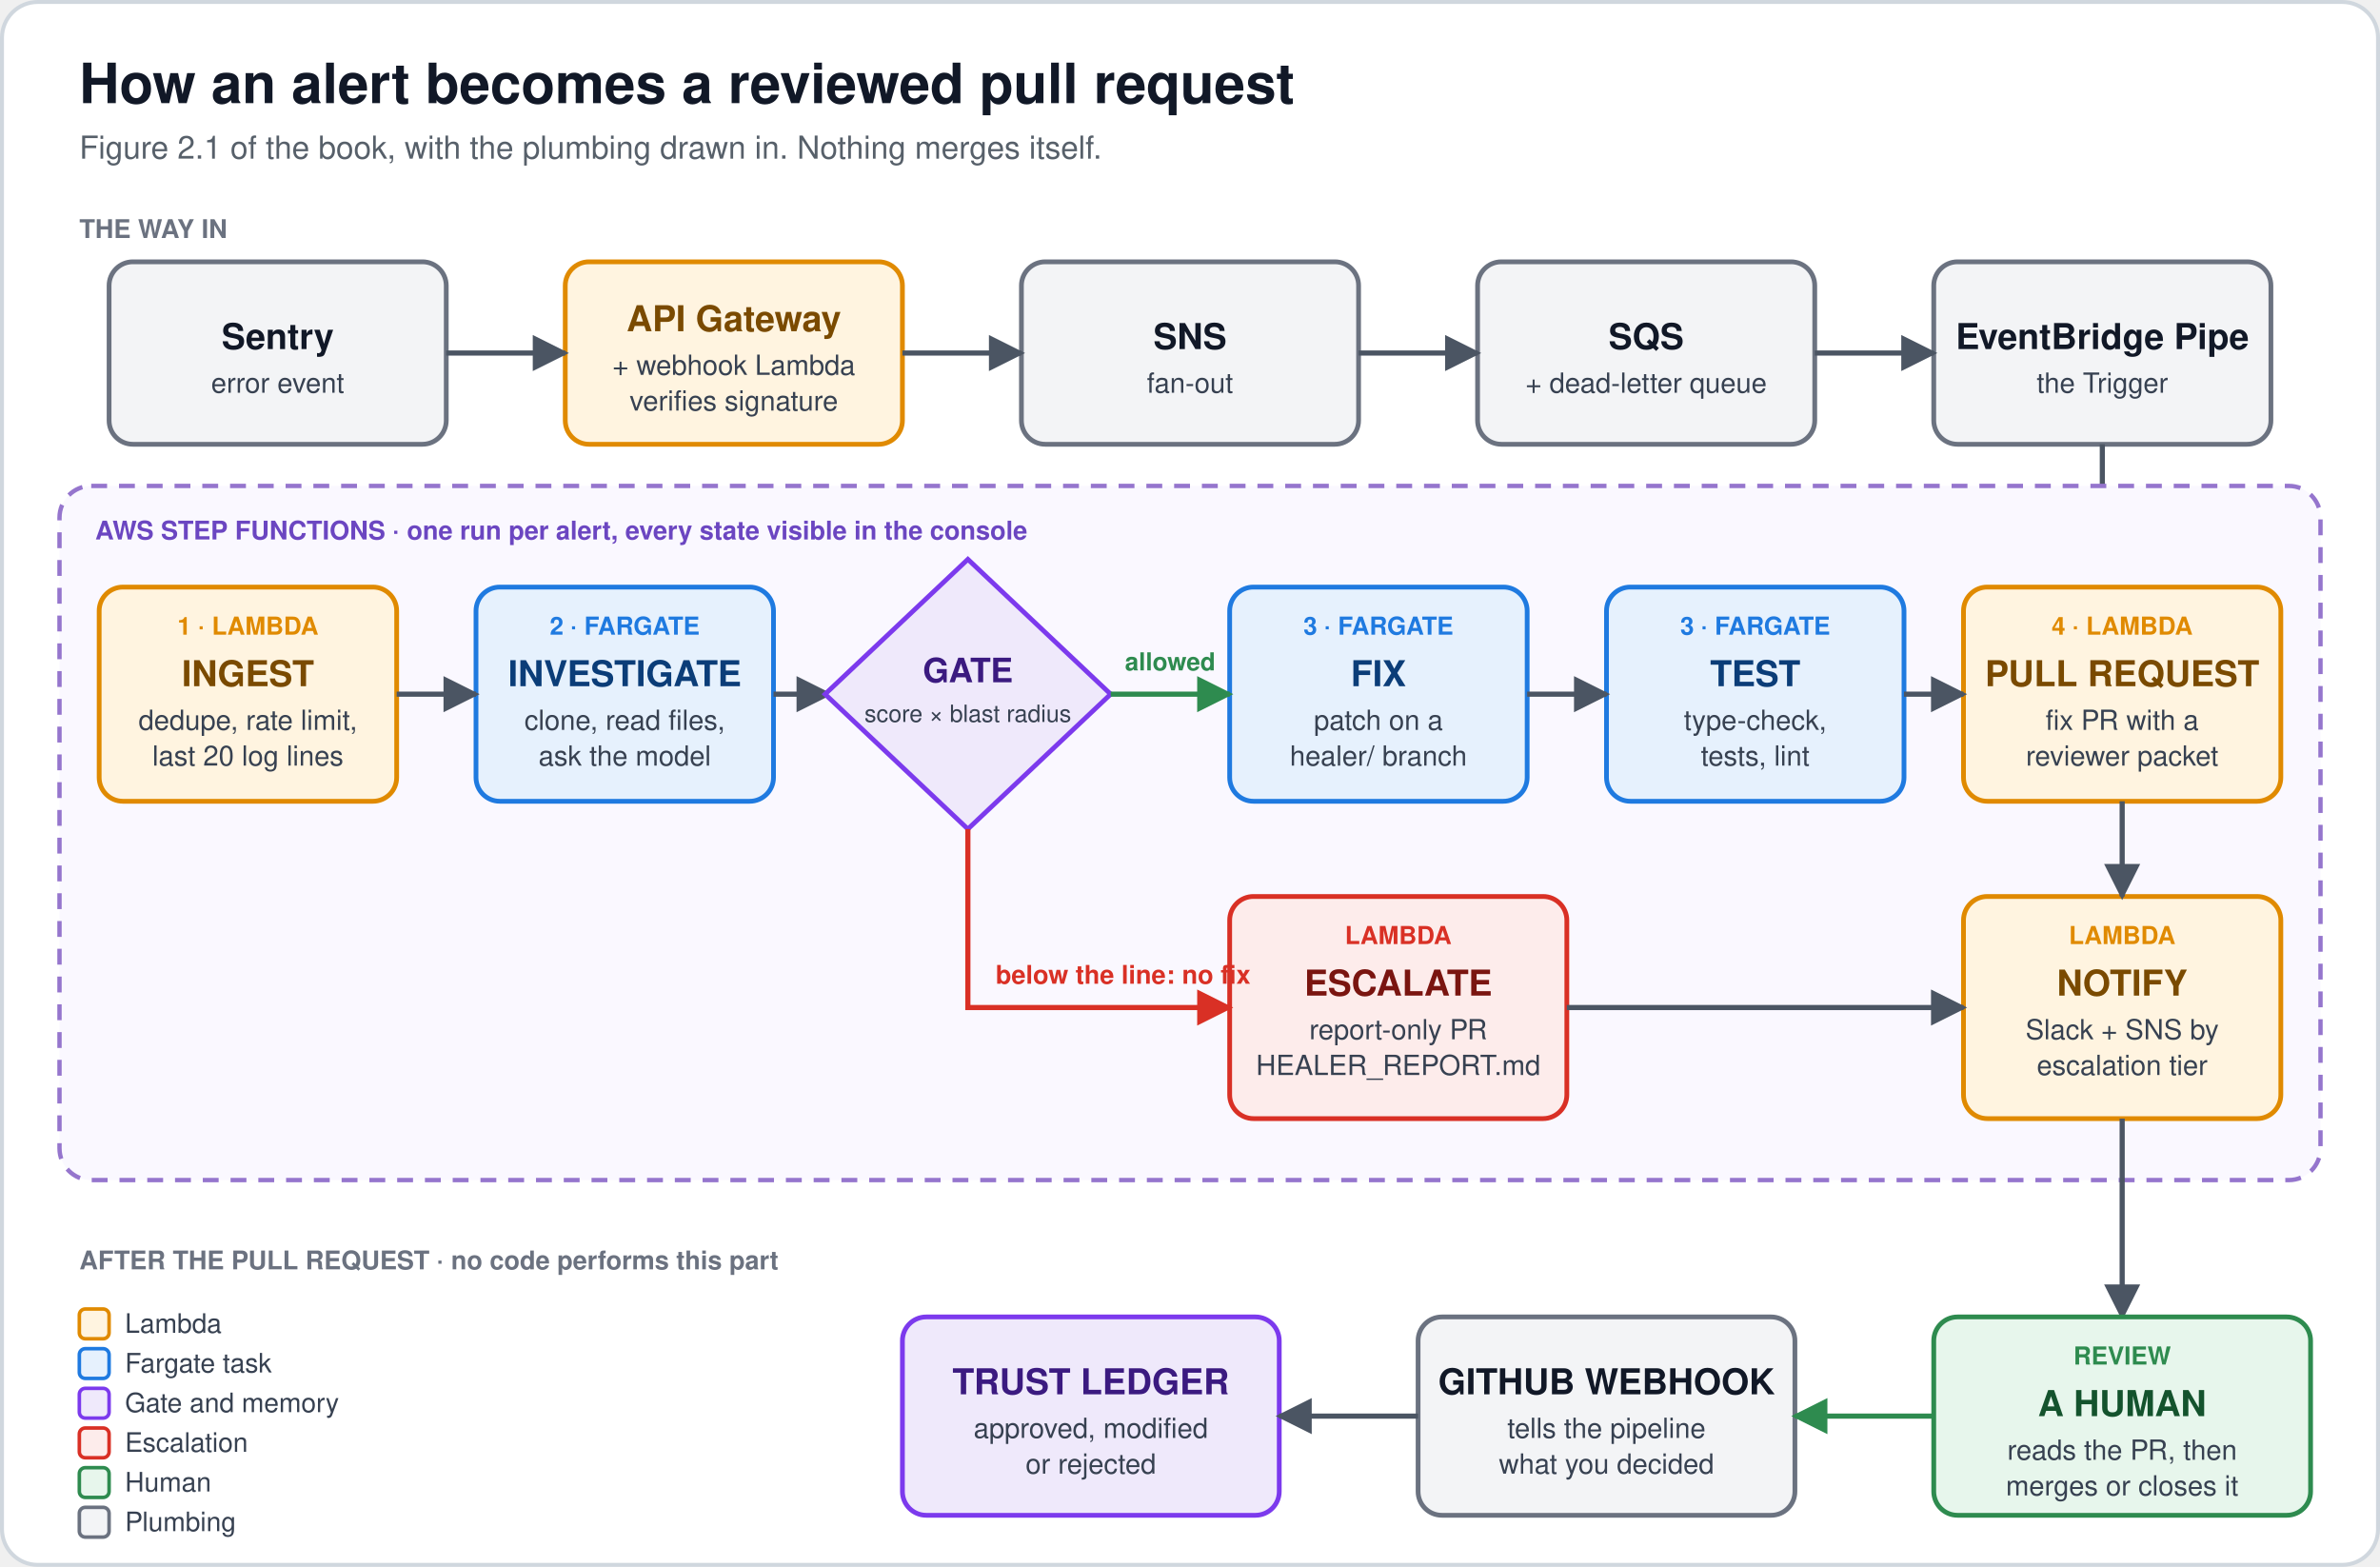
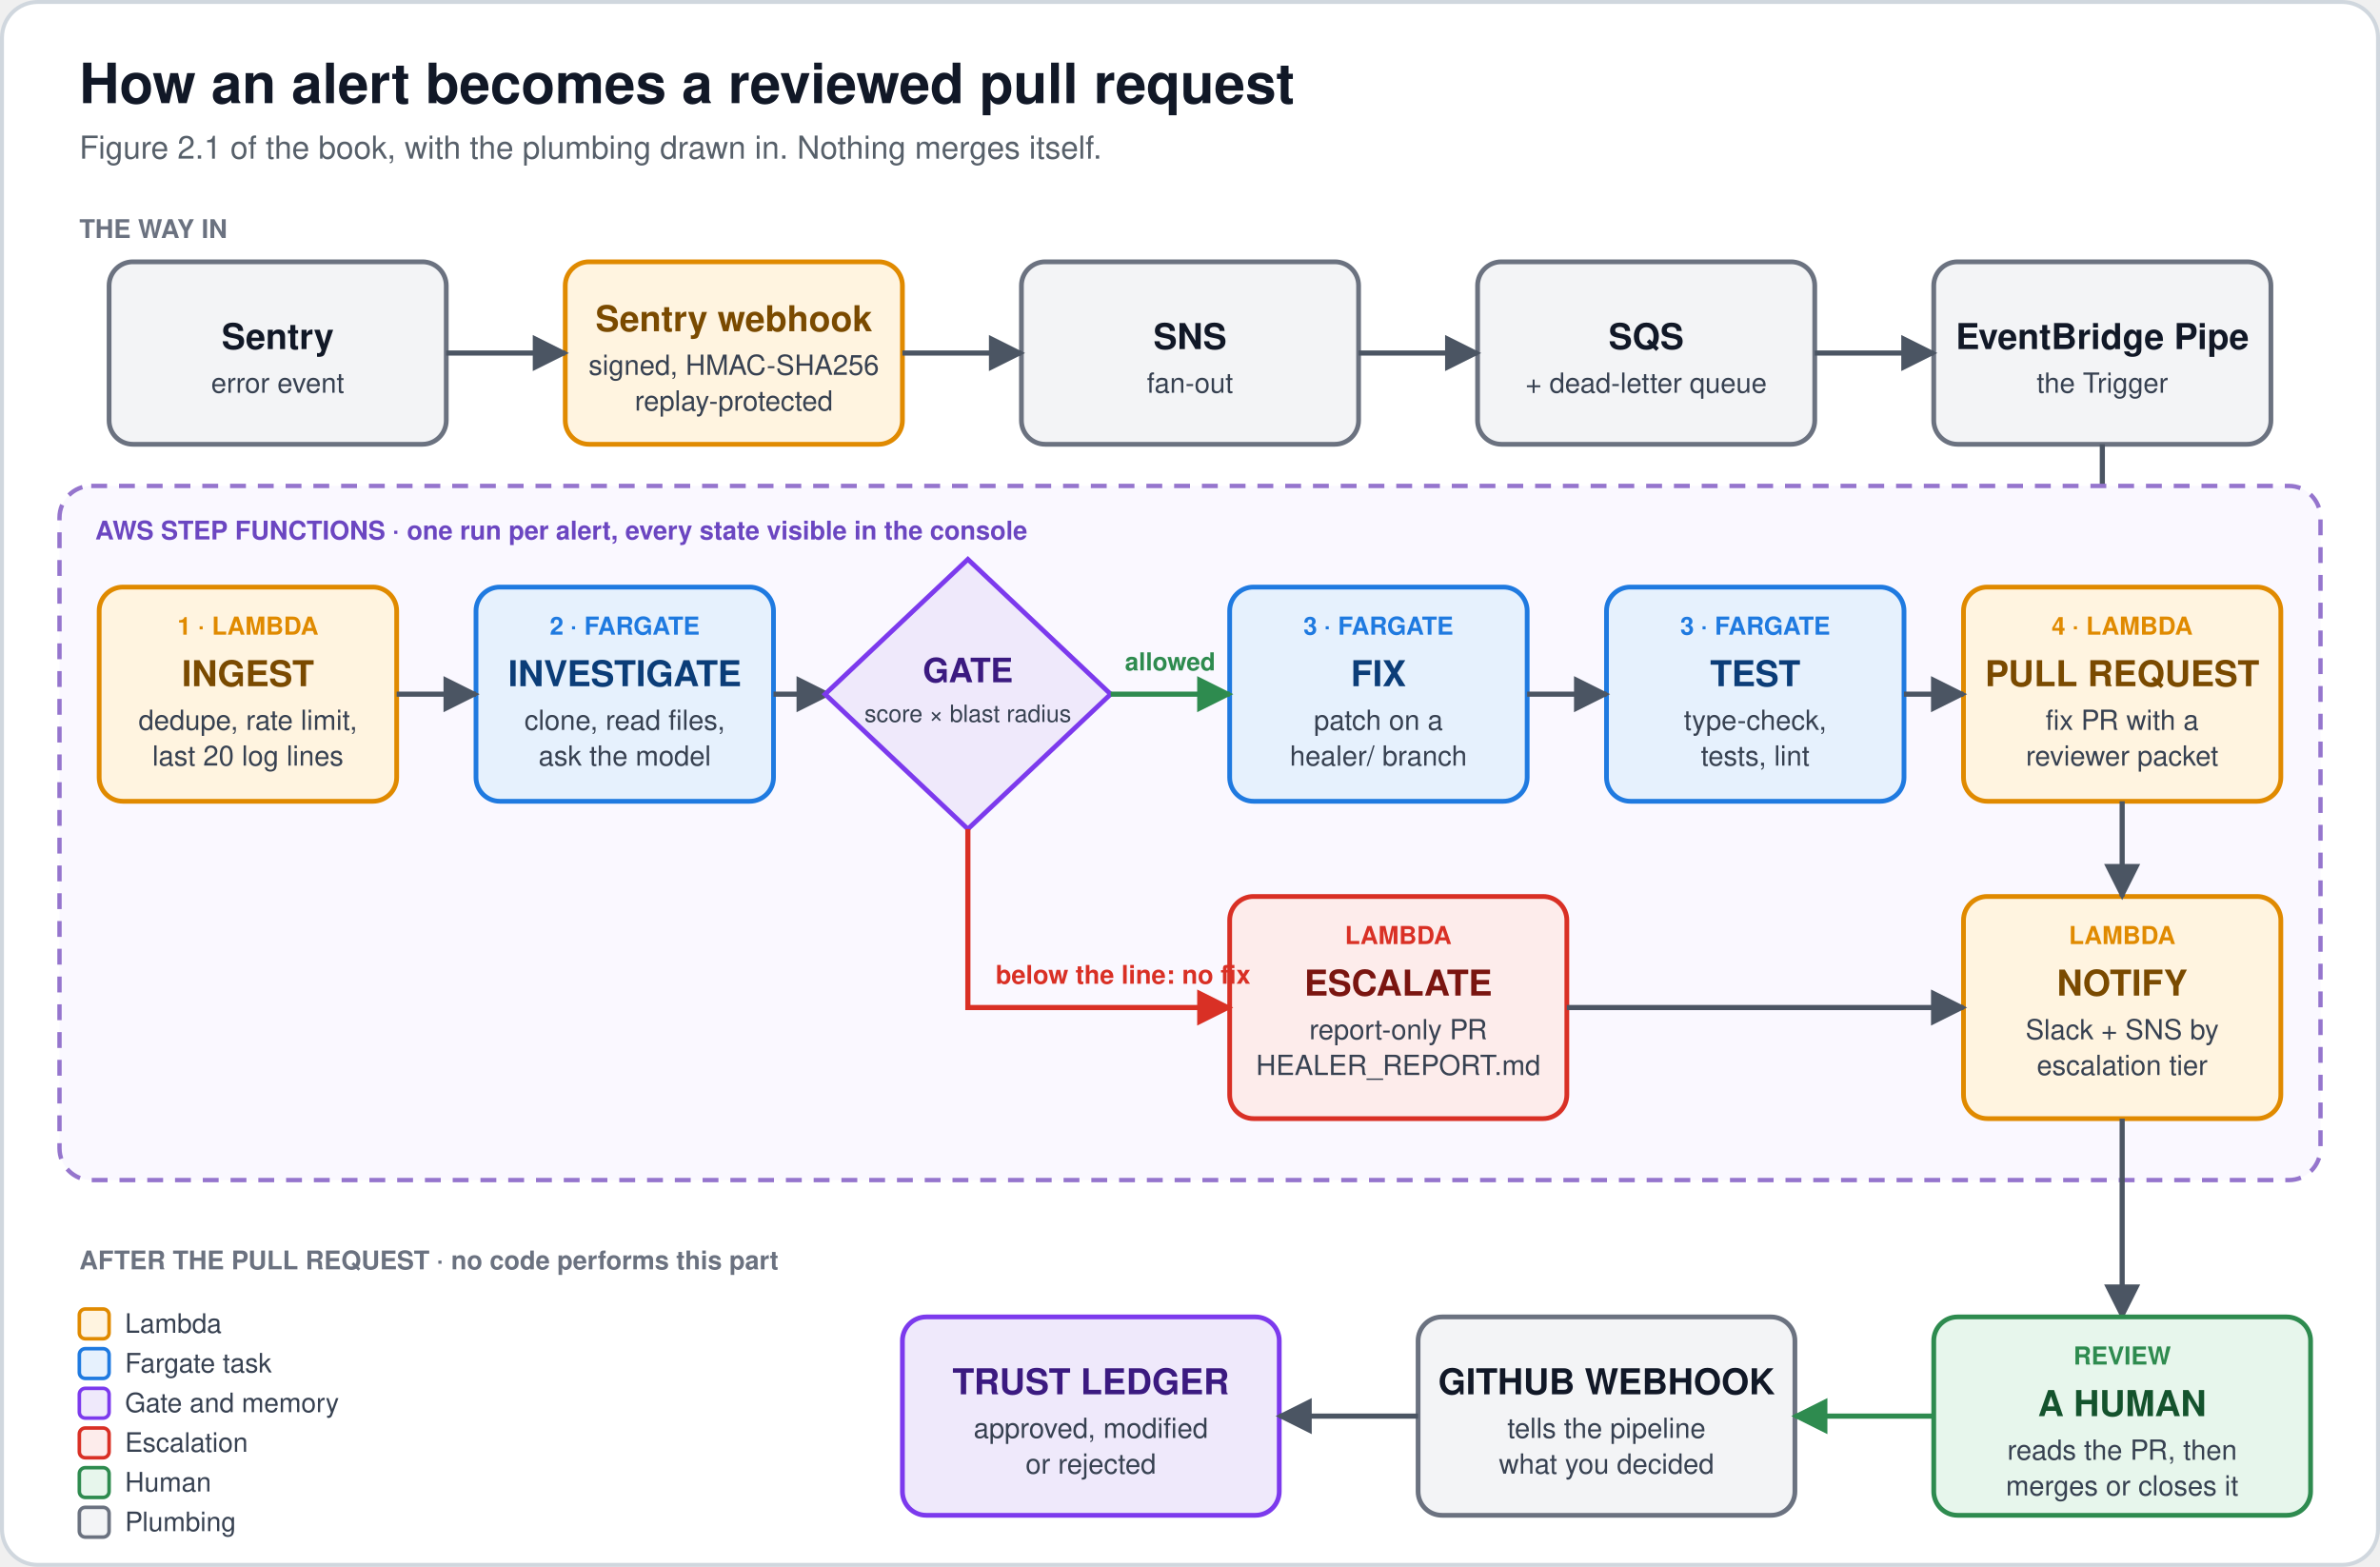
<svg xmlns="http://www.w3.org/2000/svg" viewBox="0 0 1200 790" width="1200" height="790" role="img" aria-labelledby="t d">
  <defs>
    <marker id="ah" viewBox="0 0 10 10" refX="9" refY="5" markerWidth="7" markerHeight="7" orient="auto-start-reverse">
      <path d="M0 0 L10 5 L0 10 z" fill="context-stroke" />
    </marker>
  </defs>
  <rect x="1" y="1" width="1198" height="788" rx="18" fill="#ffffff" stroke="#d0d7de" stroke-width="2" />
  <text x="40" y="52" text-anchor="start" font-size="28" font-weight="700" fill="#111827" font-family="-apple-system, 'Segoe UI', Helvetica, Arial, sans-serif">How an alert becomes a reviewed pull request</text>
  <text x="40" y="80" text-anchor="start" font-size="16" font-weight="400" fill="#57606a" font-family="-apple-system, 'Segoe UI', Helvetica, Arial, sans-serif">Figure 2.1 of the book, with the plumbing drawn in. Nothing merges itself.</text>
  <text x="40" y="120" text-anchor="start" font-size="13" font-weight="700" fill="#6b7280" font-family="-apple-system, 'Segoe UI', Helvetica, Arial, sans-serif">THE WAY IN</text>
  <rect x="55" y="132" width="170" height="92" rx="12" fill="#f3f4f6" stroke="#6b7280" stroke-width="2.4" />
  <text x="140.0" y="176.0" text-anchor="middle" font-size="18" font-weight="700" fill="#111827" font-family="-apple-system, 'Segoe UI', Helvetica, Arial, sans-serif">Sentry</text>
  <text x="140.0" y="198.0" text-anchor="middle" font-size="14" font-weight="400" fill="#374151" font-family="-apple-system, 'Segoe UI', Helvetica, Arial, sans-serif">error event</text>
  <rect x="285" y="132" width="170" height="92" rx="12" fill="#fff4e0" stroke="#e08a00" stroke-width="2.4" />
-   <text x="370.0" y="167.0" text-anchor="middle" font-size="18" font-weight="700" fill="#7a4a00" font-family="-apple-system, 'Segoe UI', Helvetica, Arial, sans-serif">API Gateway</text>
-   <text x="370.0" y="189.0" text-anchor="middle" font-size="14" font-weight="400" fill="#374151" font-family="-apple-system, 'Segoe UI', Helvetica, Arial, sans-serif">+ webhook Lambda</text>
-   <text x="370.0" y="207.0" text-anchor="middle" font-size="14" font-weight="400" fill="#374151" font-family="-apple-system, 'Segoe UI', Helvetica, Arial, sans-serif">verifies signature</text>
+   <text x="370.0" y="167.0" text-anchor="middle" font-size="18" font-weight="700" fill="#7a4a00" font-family="-apple-system, 'Segoe UI', Helvetica, Arial, sans-serif">Sentry webhook</text>
+   <text x="370.0" y="189.0" text-anchor="middle" font-size="14" font-weight="400" fill="#374151" font-family="-apple-system, 'Segoe UI', Helvetica, Arial, sans-serif">signed, HMAC-SHA256</text>
+   <text x="370.0" y="207.0" text-anchor="middle" font-size="14" font-weight="400" fill="#374151" font-family="-apple-system, 'Segoe UI', Helvetica, Arial, sans-serif">replay-protected</text>
  <path d="M225 178.0 L285 178.0" stroke="#4b5563" stroke-width="2.6" fill="none" marker-end="url(#ah)" />
  <rect x="515" y="132" width="170" height="92" rx="12" fill="#f3f4f6" stroke="#6b7280" stroke-width="2.4" />
  <text x="600.0" y="176.0" text-anchor="middle" font-size="18" font-weight="700" fill="#111827" font-family="-apple-system, 'Segoe UI', Helvetica, Arial, sans-serif">SNS</text>
  <text x="600.0" y="198.0" text-anchor="middle" font-size="14" font-weight="400" fill="#374151" font-family="-apple-system, 'Segoe UI', Helvetica, Arial, sans-serif">fan-out</text>
  <path d="M455 178.0 L515 178.0" stroke="#4b5563" stroke-width="2.6" fill="none" marker-end="url(#ah)" />
  <rect x="745" y="132" width="170" height="92" rx="12" fill="#f3f4f6" stroke="#6b7280" stroke-width="2.4" />
  <text x="830.0" y="176.0" text-anchor="middle" font-size="18" font-weight="700" fill="#111827" font-family="-apple-system, 'Segoe UI', Helvetica, Arial, sans-serif">SQS</text>
  <text x="830.0" y="198.0" text-anchor="middle" font-size="14" font-weight="400" fill="#374151" font-family="-apple-system, 'Segoe UI', Helvetica, Arial, sans-serif">+ dead-letter queue</text>
  <path d="M685 178.0 L745 178.0" stroke="#4b5563" stroke-width="2.6" fill="none" marker-end="url(#ah)" />
  <rect x="975" y="132" width="170" height="92" rx="12" fill="#f3f4f6" stroke="#6b7280" stroke-width="2.4" />
  <text x="1060.0" y="176.0" text-anchor="middle" font-size="18" font-weight="700" fill="#111827" font-family="-apple-system, 'Segoe UI', Helvetica, Arial, sans-serif">EventBridge Pipe</text>
  <text x="1060.0" y="198.0" text-anchor="middle" font-size="14" font-weight="400" fill="#374151" font-family="-apple-system, 'Segoe UI', Helvetica, Arial, sans-serif">the Trigger</text>
  <path d="M915 178.0 L975 178.0" stroke="#4b5563" stroke-width="2.6" fill="none" marker-end="url(#ah)" />
  <polyline points="1060.0,224 1060.0,262" stroke="#4b5563" stroke-width="2.6" fill="none" marker-end="url(#ah)" />
  <rect x="30" y="245" width="1140" height="350" rx="16" fill="#faf8ff" stroke="#9575cd" stroke-width="2.2" stroke-dasharray="8 6" />
  <text x="48" y="272" text-anchor="start" font-size="13" font-weight="700" fill="#6b46c1" font-family="-apple-system, 'Segoe UI', Helvetica, Arial, sans-serif">AWS STEP FUNCTIONS  ·  one run per alert, every state visible in the console</text>
  <rect x="50" y="296" width="150" height="108" rx="12" fill="#fff4e0" stroke="#e08a00" stroke-width="2.4" />
  <text x="125.0" y="320.0" text-anchor="middle" font-size="12.5" font-weight="700" fill="#e08a00" font-family="-apple-system, 'Segoe UI', Helvetica, Arial, sans-serif">1 · LAMBDA</text>
  <text x="125.0" y="346" text-anchor="middle" font-size="18" font-weight="700" fill="#7a4a00" font-family="-apple-system, 'Segoe UI', Helvetica, Arial, sans-serif">INGEST</text>
  <text x="125.0" y="368" text-anchor="middle" font-size="14" font-weight="400" fill="#374151" font-family="-apple-system, 'Segoe UI', Helvetica, Arial, sans-serif">dedupe, rate limit,</text>
  <text x="125.0" y="386" text-anchor="middle" font-size="14" font-weight="400" fill="#374151" font-family="-apple-system, 'Segoe UI', Helvetica, Arial, sans-serif">last 20 log lines</text>
  <rect x="240" y="296" width="150" height="108" rx="12" fill="#e6f1fd" stroke="#1f7ae0" stroke-width="2.4" />
  <text x="315.0" y="320.0" text-anchor="middle" font-size="12.5" font-weight="700" fill="#1f7ae0" font-family="-apple-system, 'Segoe UI', Helvetica, Arial, sans-serif">2 · FARGATE</text>
  <text x="315.0" y="346" text-anchor="middle" font-size="18" font-weight="700" fill="#0b3d78" font-family="-apple-system, 'Segoe UI', Helvetica, Arial, sans-serif">INVESTIGATE</text>
  <text x="315.0" y="368" text-anchor="middle" font-size="14" font-weight="400" fill="#374151" font-family="-apple-system, 'Segoe UI', Helvetica, Arial, sans-serif">clone, read files,</text>
  <text x="315.0" y="386" text-anchor="middle" font-size="14" font-weight="400" fill="#374151" font-family="-apple-system, 'Segoe UI', Helvetica, Arial, sans-serif">ask the model</text>
  <path d="M200 350.0 L240 350.0" stroke="#4b5563" stroke-width="2.6" fill="none" marker-end="url(#ah)" />
  <path d="M390 350.0 L418 350.0" stroke="#4b5563" stroke-width="2.6" fill="none" marker-end="url(#ah)" />
  <polygon points="488,282.0 560,350.0 488,418.0 416,350.0" fill="#efe9fb" stroke="#7c3aed" stroke-width="2.4" />
  <text x="488" y="344.0" text-anchor="middle" font-size="17" font-weight="700" fill="#3b1a80" font-family="-apple-system, 'Segoe UI', Helvetica, Arial, sans-serif">GATE</text>
  <text x="488" y="364.0" text-anchor="middle" font-size="12" font-weight="400" fill="#374151" font-family="-apple-system, 'Segoe UI', Helvetica, Arial, sans-serif">score × blast radius</text>
  <rect x="620" y="296" width="150" height="108" rx="12" fill="#e6f1fd" stroke="#1f7ae0" stroke-width="2.4" />
  <text x="695.0" y="320.0" text-anchor="middle" font-size="12.5" font-weight="700" fill="#1f7ae0" font-family="-apple-system, 'Segoe UI', Helvetica, Arial, sans-serif">3 · FARGATE</text>
  <text x="695.0" y="346" text-anchor="middle" font-size="18" font-weight="700" fill="#0b3d78" font-family="-apple-system, 'Segoe UI', Helvetica, Arial, sans-serif">FIX</text>
  <text x="695.0" y="368" text-anchor="middle" font-size="14" font-weight="400" fill="#374151" font-family="-apple-system, 'Segoe UI', Helvetica, Arial, sans-serif">patch on a</text>
  <text x="695.0" y="386" text-anchor="middle" font-size="14" font-weight="400" fill="#374151" font-family="-apple-system, 'Segoe UI', Helvetica, Arial, sans-serif">healer/ branch</text>
  <path d="M560 350.0 L620 350.0" stroke="#2e8b4f" stroke-width="2.6" fill="none" marker-end="url(#ah)" />
  <text x="590" y="338.0" text-anchor="middle" font-size="12.5" font-weight="700" fill="#2e8b4f" font-family="-apple-system, 'Segoe UI', Helvetica, Arial, sans-serif">allowed</text>
  <rect x="810" y="296" width="150" height="108" rx="12" fill="#e6f1fd" stroke="#1f7ae0" stroke-width="2.4" />
  <text x="885.0" y="320.0" text-anchor="middle" font-size="12.5" font-weight="700" fill="#1f7ae0" font-family="-apple-system, 'Segoe UI', Helvetica, Arial, sans-serif">3 · FARGATE</text>
  <text x="885.0" y="346" text-anchor="middle" font-size="18" font-weight="700" fill="#0b3d78" font-family="-apple-system, 'Segoe UI', Helvetica, Arial, sans-serif">TEST</text>
  <text x="885.0" y="368" text-anchor="middle" font-size="14" font-weight="400" fill="#374151" font-family="-apple-system, 'Segoe UI', Helvetica, Arial, sans-serif">type-check,</text>
  <text x="885.0" y="386" text-anchor="middle" font-size="14" font-weight="400" fill="#374151" font-family="-apple-system, 'Segoe UI', Helvetica, Arial, sans-serif">tests, lint</text>
  <path d="M770 350.0 L810 350.0" stroke="#4b5563" stroke-width="2.6" fill="none" marker-end="url(#ah)" />
  <rect x="990" y="296" width="160" height="108" rx="12" fill="#fff4e0" stroke="#e08a00" stroke-width="2.4" />
  <text x="1070.0" y="320.0" text-anchor="middle" font-size="12.5" font-weight="700" fill="#e08a00" font-family="-apple-system, 'Segoe UI', Helvetica, Arial, sans-serif">4 · LAMBDA</text>
  <text x="1070.0" y="346" text-anchor="middle" font-size="18" font-weight="700" fill="#7a4a00" font-family="-apple-system, 'Segoe UI', Helvetica, Arial, sans-serif">PULL REQUEST</text>
  <text x="1070.0" y="368" text-anchor="middle" font-size="14" font-weight="400" fill="#374151" font-family="-apple-system, 'Segoe UI', Helvetica, Arial, sans-serif">fix PR with a</text>
  <text x="1070.0" y="386" text-anchor="middle" font-size="14" font-weight="400" fill="#374151" font-family="-apple-system, 'Segoe UI', Helvetica, Arial, sans-serif">reviewer packet</text>
  <path d="M960 350.0 L990 350.0" stroke="#4b5563" stroke-width="2.6" fill="none" marker-end="url(#ah)" />
  <rect x="620" y="452" width="170" height="112" rx="12" fill="#fdeceb" stroke="#d93025" stroke-width="2.4" />
  <text x="705.0" y="476.0" text-anchor="middle" font-size="12.5" font-weight="700" fill="#d93025" font-family="-apple-system, 'Segoe UI', Helvetica, Arial, sans-serif">LAMBDA</text>
  <text x="705.0" y="502" text-anchor="middle" font-size="18" font-weight="700" fill="#7a1510" font-family="-apple-system, 'Segoe UI', Helvetica, Arial, sans-serif">ESCALATE</text>
  <text x="705.0" y="524" text-anchor="middle" font-size="14" font-weight="400" fill="#374151" font-family="-apple-system, 'Segoe UI', Helvetica, Arial, sans-serif">report-only PR</text>
  <text x="705.0" y="542" text-anchor="middle" font-size="14" font-weight="400" fill="#374151" font-family="-apple-system, 'Segoe UI', Helvetica, Arial, sans-serif">HEALER_REPORT.md</text>
  <polyline points="488,418.0 488,508 620,508" stroke="#d93025" stroke-width="2.6" fill="none" marker-end="url(#ah)" />
  <text x="502" y="496" text-anchor="start" font-size="13" font-weight="700" fill="#d93025" font-family="-apple-system, 'Segoe UI', Helvetica, Arial, sans-serif">below the line: no fix</text>
  <rect x="990" y="452" width="160" height="112" rx="12" fill="#fff4e0" stroke="#e08a00" stroke-width="2.4" />
  <text x="1070.0" y="476.0" text-anchor="middle" font-size="12.5" font-weight="700" fill="#e08a00" font-family="-apple-system, 'Segoe UI', Helvetica, Arial, sans-serif">LAMBDA</text>
  <text x="1070.0" y="502" text-anchor="middle" font-size="18" font-weight="700" fill="#7a4a00" font-family="-apple-system, 'Segoe UI', Helvetica, Arial, sans-serif">NOTIFY</text>
  <text x="1070.0" y="524" text-anchor="middle" font-size="14" font-weight="400" fill="#374151" font-family="-apple-system, 'Segoe UI', Helvetica, Arial, sans-serif">Slack + SNS by</text>
  <text x="1070.0" y="542" text-anchor="middle" font-size="14" font-weight="400" fill="#374151" font-family="-apple-system, 'Segoe UI', Helvetica, Arial, sans-serif">escalation tier</text>
  <path d="M1070 404 L1070 452" stroke="#4b5563" stroke-width="2.6" fill="none" marker-end="url(#ah)" />
  <path d="M790 508 L990 508" stroke="#4b5563" stroke-width="2.6" fill="none" marker-end="url(#ah)" />
  <text x="40" y="640" text-anchor="start" font-size="13" font-weight="700" fill="#6b7280" font-family="-apple-system, 'Segoe UI', Helvetica, Arial, sans-serif">AFTER THE PULL REQUEST  ·  no code performs this part</text>
  <polyline points="1070,564 1070,664" stroke="#4b5563" stroke-width="2.6" fill="none" marker-end="url(#ah)" />
  <rect x="975" y="664" width="190" height="100" rx="12" fill="#e7f6ec" stroke="#2e8b4f" stroke-width="2.4" />
  <text x="1070.0" y="688.0" text-anchor="middle" font-size="12.5" font-weight="700" fill="#2e8b4f" font-family="-apple-system, 'Segoe UI', Helvetica, Arial, sans-serif">REVIEW</text>
  <text x="1070.0" y="714" text-anchor="middle" font-size="18" font-weight="700" fill="#14532d" font-family="-apple-system, 'Segoe UI', Helvetica, Arial, sans-serif">A HUMAN</text>
  <text x="1070.0" y="736" text-anchor="middle" font-size="14" font-weight="400" fill="#374151" font-family="-apple-system, 'Segoe UI', Helvetica, Arial, sans-serif">reads the PR, then</text>
  <text x="1070.0" y="754" text-anchor="middle" font-size="14" font-weight="400" fill="#374151" font-family="-apple-system, 'Segoe UI', Helvetica, Arial, sans-serif">merges or closes it</text>
  <rect x="715" y="664" width="190" height="100" rx="12" fill="#f3f4f6" stroke="#6b7280" stroke-width="2.4" />
  <text x="810.0" y="703.0" text-anchor="middle" font-size="18" font-weight="700" fill="#111827" font-family="-apple-system, 'Segoe UI', Helvetica, Arial, sans-serif">GITHUB WEBHOOK</text>
  <text x="810.0" y="725.0" text-anchor="middle" font-size="14" font-weight="400" fill="#374151" font-family="-apple-system, 'Segoe UI', Helvetica, Arial, sans-serif">tells the pipeline</text>
  <text x="810.0" y="743.0" text-anchor="middle" font-size="14" font-weight="400" fill="#374151" font-family="-apple-system, 'Segoe UI', Helvetica, Arial, sans-serif">what you decided</text>
  <rect x="455" y="664" width="190" height="100" rx="12" fill="#efe9fb" stroke="#7c3aed" stroke-width="2.4" />
  <text x="550.0" y="703.0" text-anchor="middle" font-size="18" font-weight="700" fill="#3b1a80" font-family="-apple-system, 'Segoe UI', Helvetica, Arial, sans-serif">TRUST LEDGER</text>
  <text x="550.0" y="725.0" text-anchor="middle" font-size="14" font-weight="400" fill="#374151" font-family="-apple-system, 'Segoe UI', Helvetica, Arial, sans-serif">approved, modified</text>
  <text x="550.0" y="743.0" text-anchor="middle" font-size="14" font-weight="400" fill="#374151" font-family="-apple-system, 'Segoe UI', Helvetica, Arial, sans-serif">or rejected</text>
  <path d="M975 714 L905 714" stroke="#2e8b4f" stroke-width="2.6" fill="none" marker-end="url(#ah)" />
  <path d="M715 714 L645 714" stroke="#4b5563" stroke-width="2.6" fill="none" marker-end="url(#ah)" />
  <rect x="40" y="660" width="15" height="15" rx="3" fill="#fff4e0" stroke="#e08a00" stroke-width="1.8" />
  <text x="63" y="672.0" text-anchor="start" font-size="13.5" font-weight="400" fill="#374151" font-family="-apple-system, 'Segoe UI', Helvetica, Arial, sans-serif">Lambda</text>
  <rect x="40" y="680" width="15" height="15" rx="3" fill="#e6f1fd" stroke="#1f7ae0" stroke-width="1.8" />
  <text x="63" y="692.0" text-anchor="start" font-size="13.5" font-weight="400" fill="#374151" font-family="-apple-system, 'Segoe UI', Helvetica, Arial, sans-serif">Fargate task</text>
  <rect x="40" y="700" width="15" height="15" rx="3" fill="#efe9fb" stroke="#7c3aed" stroke-width="1.8" />
  <text x="63" y="712.0" text-anchor="start" font-size="13.5" font-weight="400" fill="#374151" font-family="-apple-system, 'Segoe UI', Helvetica, Arial, sans-serif">Gate and memory</text>
  <rect x="40" y="720" width="15" height="15" rx="3" fill="#fdeceb" stroke="#d93025" stroke-width="1.8" />
  <text x="63" y="732.0" text-anchor="start" font-size="13.5" font-weight="400" fill="#374151" font-family="-apple-system, 'Segoe UI', Helvetica, Arial, sans-serif">Escalation</text>
  <rect x="40" y="740" width="15" height="15" rx="3" fill="#e7f6ec" stroke="#2e8b4f" stroke-width="1.8" />
  <text x="63" y="752.0" text-anchor="start" font-size="13.5" font-weight="400" fill="#374151" font-family="-apple-system, 'Segoe UI', Helvetica, Arial, sans-serif">Human</text>
  <rect x="40" y="760" width="15" height="15" rx="3" fill="#f3f4f6" stroke="#6b7280" stroke-width="1.8" />
  <text x="63" y="772.0" text-anchor="start" font-size="13.5" font-weight="400" fill="#374151" font-family="-apple-system, 'Segoe UI', Helvetica, Arial, sans-serif">Plumbing</text>
</svg>
